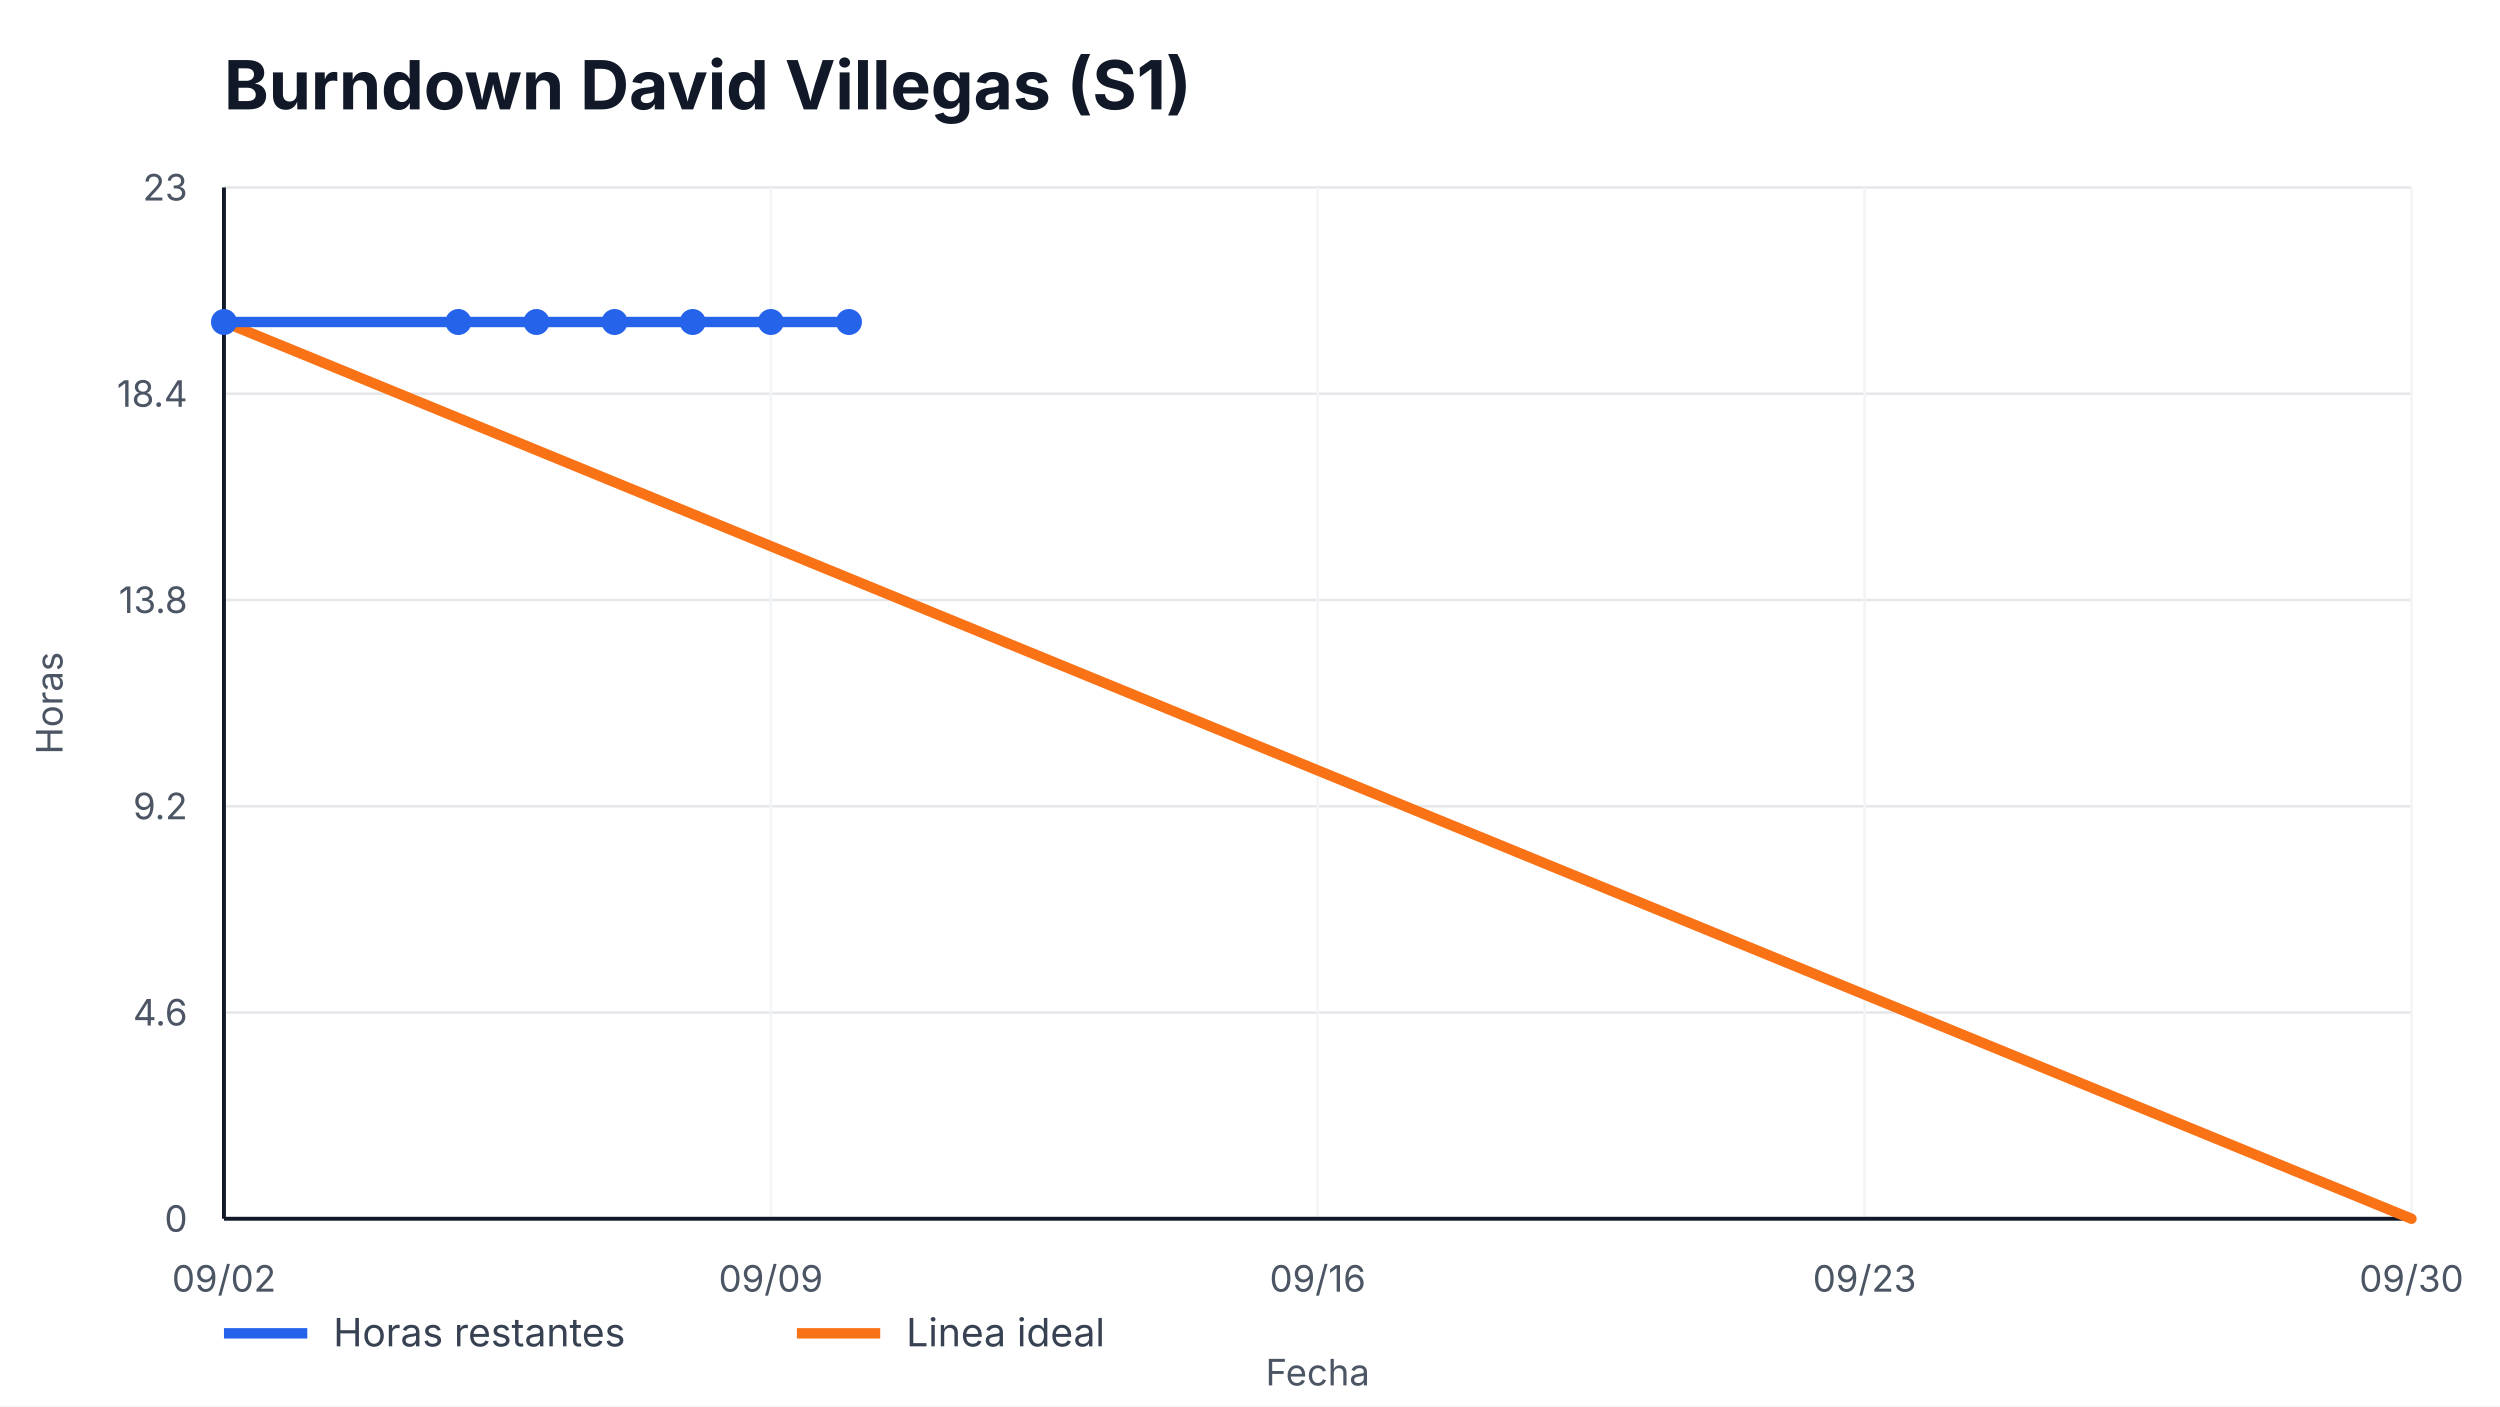
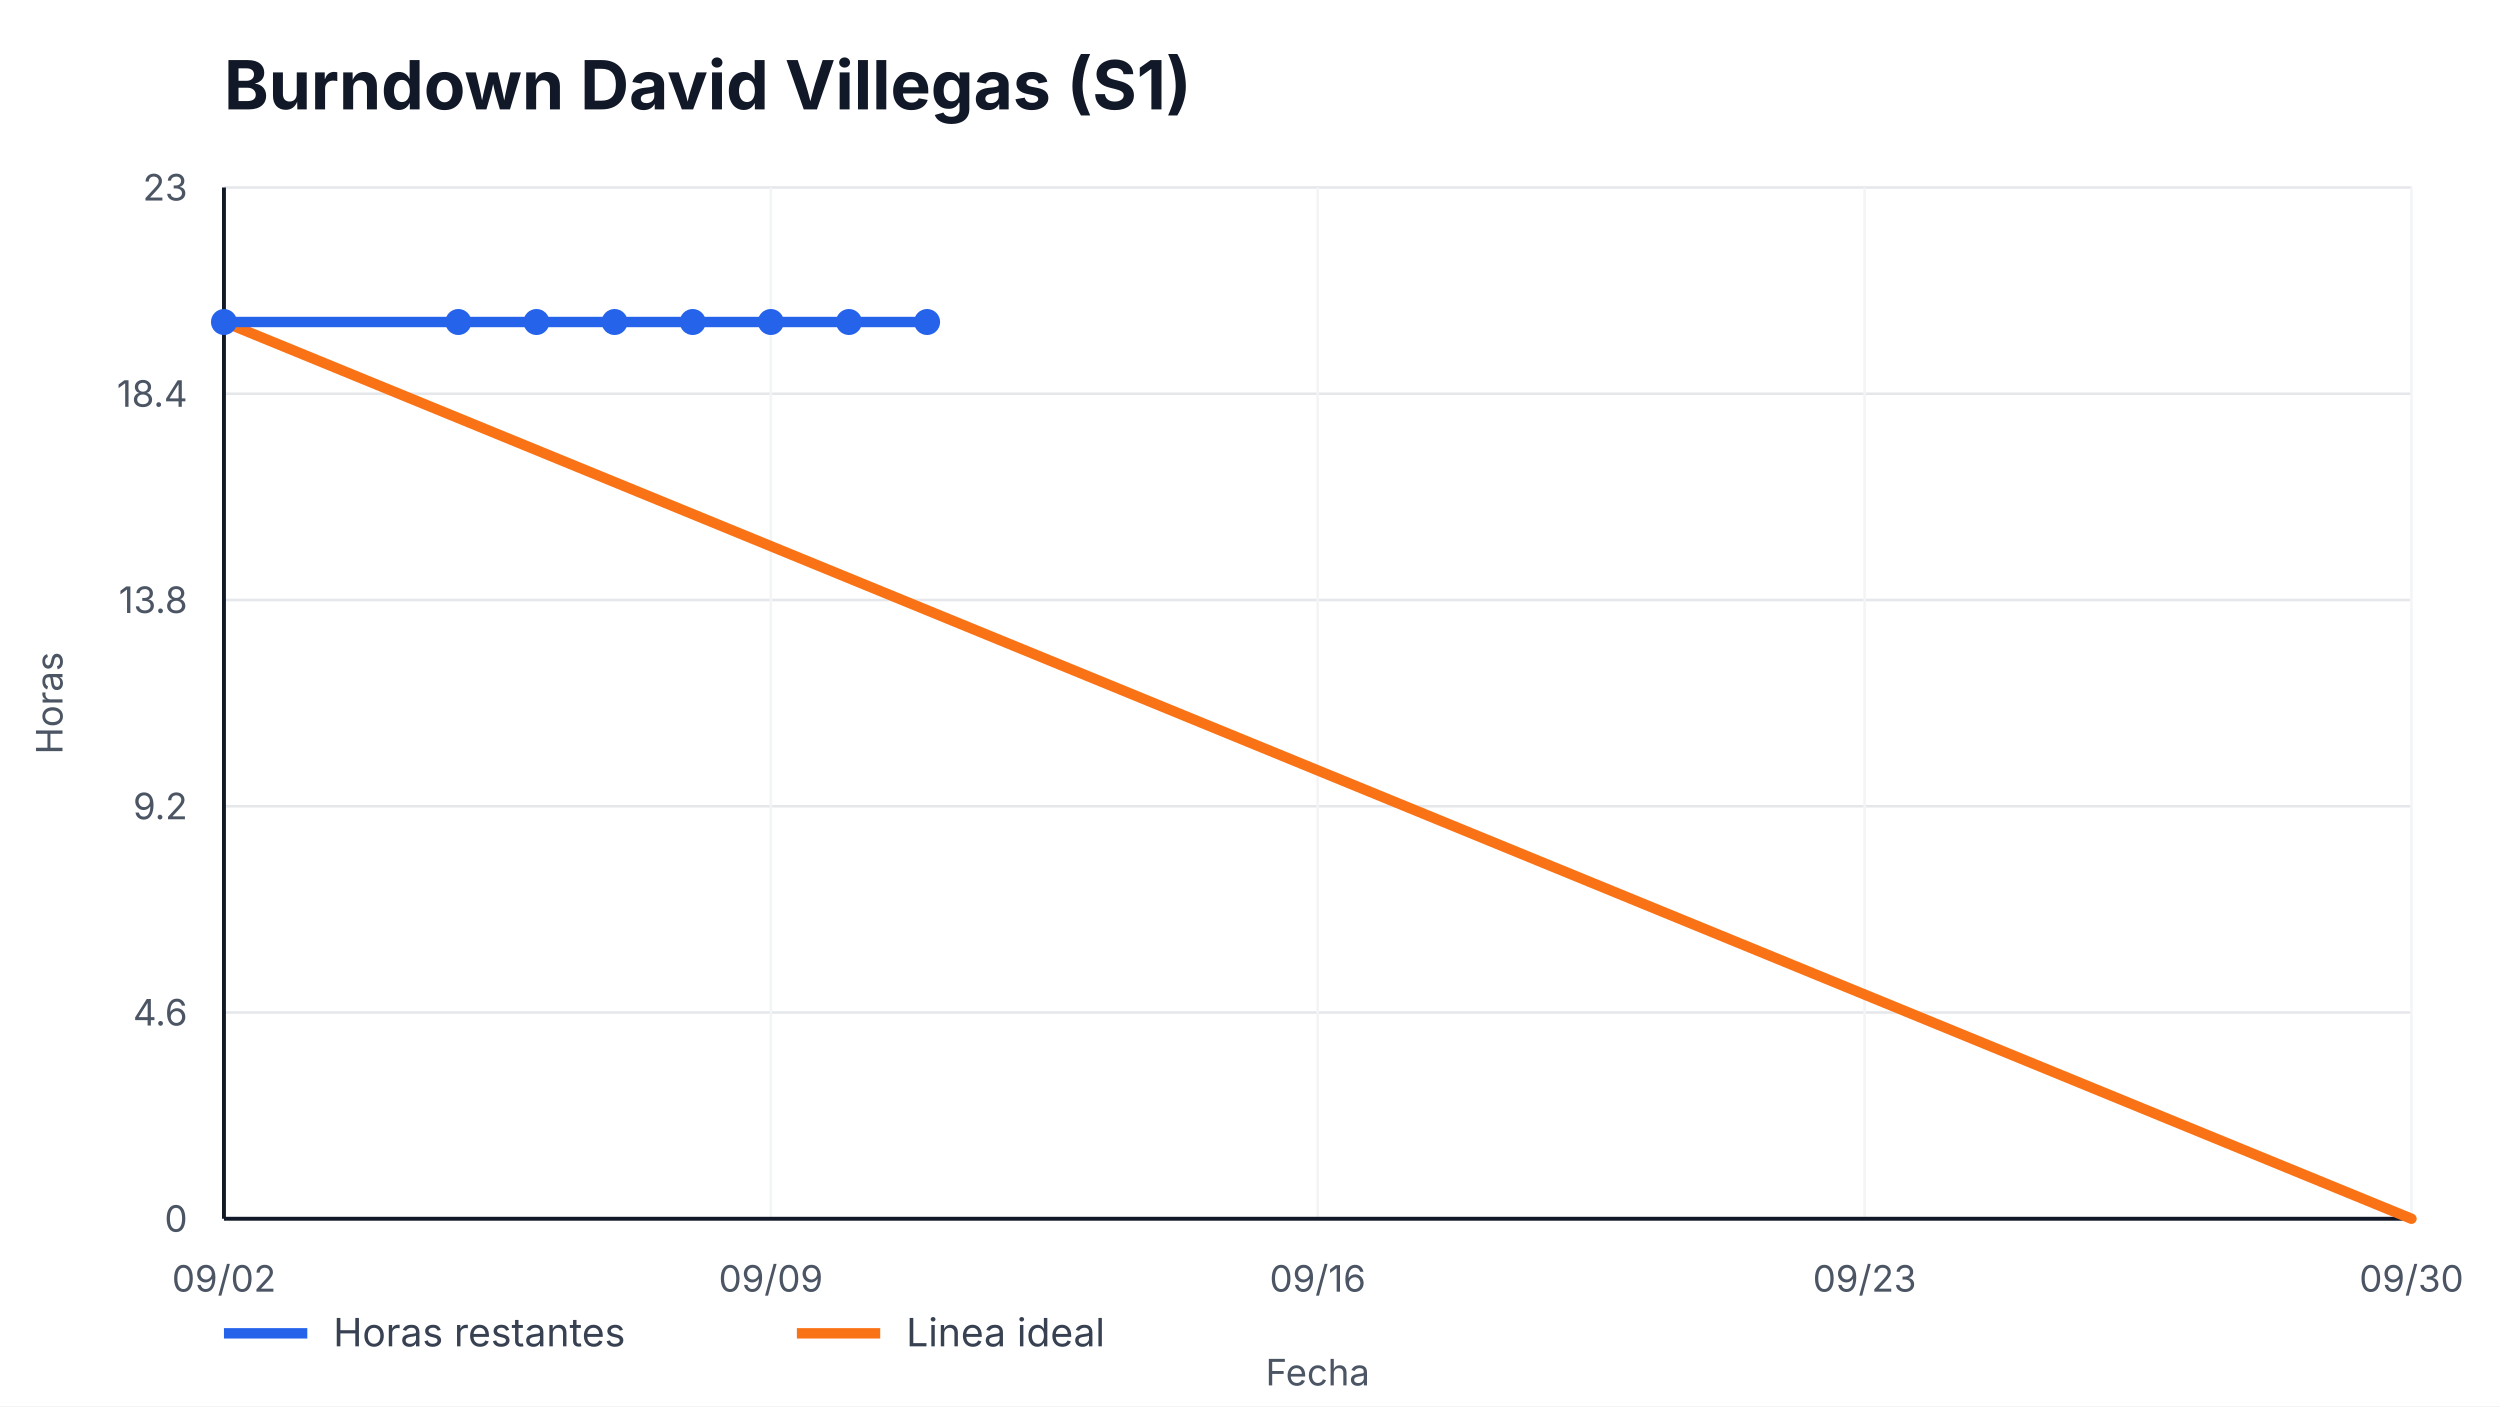
<svg xmlns="http://www.w3.org/2000/svg" width="960" height="540" viewBox="0 0 960 540" role="img" aria-label="Burndown David Villegas (S1)">
  <style>
    text { font-family: -apple-system, BlinkMacSystemFont, "Segoe UI", sans-serif; fill: #111827; }
    .title { font-size: 26px; font-weight: 700; }
    .axis { font-size: 14px; fill: #4b5563; }
    .legend { font-size: 15px; fill: #374151; }
    .overrun { font-size: 14px; font-weight: 700; fill: #b91c1c; }
  </style>
  <rect width="100%" height="100%" fill="#ffffff" />
  <text x="86" y="42" class="title">Burndown David Villegas (S1)</text>
  <g>
    <line x1="86" y1="468.00" x2="926" y2="468.00" stroke="#e5e7eb" />
    <line x1="86" y1="388.80" x2="926" y2="388.80" stroke="#e5e7eb" />
    <line x1="86" y1="309.60" x2="926" y2="309.60" stroke="#e5e7eb" />
    <line x1="86" y1="230.40" x2="926" y2="230.40" stroke="#e5e7eb" />
    <line x1="86" y1="151.20" x2="926" y2="151.20" stroke="#e5e7eb" />
    <line x1="86" y1="72.00" x2="926" y2="72.00" stroke="#e5e7eb" />
  </g>
  <g>
    <line x1="86.00" y1="72" x2="86.00" y2="468" stroke="#f3f4f6" />
    <text x="86.00" y="496" text-anchor="middle" class="axis">09/02</text>
    <line x1="296.00" y1="72" x2="296.00" y2="468" stroke="#f3f4f6" />
    <text x="296.00" y="496" text-anchor="middle" class="axis">09/09</text>
    <line x1="506.00" y1="72" x2="506.00" y2="468" stroke="#f3f4f6" />
    <text x="506.00" y="496" text-anchor="middle" class="axis">09/16</text>
    <line x1="716.00" y1="72" x2="716.00" y2="468" stroke="#f3f4f6" />
    <text x="716.00" y="496" text-anchor="middle" class="axis">09/23</text>
    <line x1="926.00" y1="72" x2="926.00" y2="468" stroke="#f3f4f6" />
    <text x="926.00" y="496" text-anchor="middle" class="axis">09/30</text>
  </g>
  <line x1="86" y1="468" x2="926" y2="468" stroke="#111827" stroke-width="1.5" />
  <line x1="86" y1="72" x2="86" y2="468" stroke="#111827" stroke-width="1.5" />
  <g>
    <text x="72" y="473.00" text-anchor="end" class="axis">0</text>
    <text x="72" y="393.80" text-anchor="end" class="axis">4.6</text>
    <text x="72" y="314.60" text-anchor="end" class="axis">9.2</text>
    <text x="72" y="235.40" text-anchor="end" class="axis">13.8</text>
    <text x="72" y="156.20" text-anchor="end" class="axis">18.4</text>
    <text x="72" y="77.00" text-anchor="end" class="axis">23</text>
  </g>
  <polyline points="86.00,123.65 926.00,468.00" fill="none" stroke="#f97316" stroke-width="4" stroke-linecap="round" />
-   <polyline points="86.00,123.65 176.00,123.65 206.00,123.65 236.00,123.65 266.00,123.65 296.00,123.65 326.00,123.65" fill="none" stroke="#2563eb" stroke-width="4" stroke-linecap="round" stroke-linejoin="round" />
+   <polyline points="86.00,123.65 176.00,123.65 206.00,123.65 236.00,123.65 266.00,123.65 296.00,123.65 326.00,123.65 356.00,123.65" fill="none" stroke="#2563eb" stroke-width="4" stroke-linecap="round" stroke-linejoin="round" />
  <g>
    <circle cx="86.00" cy="123.65" r="5" fill="#2563eb" />
    <circle cx="176.00" cy="123.65" r="5" fill="#2563eb" />
    <circle cx="206.00" cy="123.65" r="5" fill="#2563eb" />
    <circle cx="236.00" cy="123.65" r="5" fill="#2563eb" />
    <circle cx="266.00" cy="123.65" r="5" fill="#2563eb" />
    <circle cx="296.00" cy="123.65" r="5" fill="#2563eb" />
    <circle cx="326.00" cy="123.65" r="5" fill="#2563eb" />
+     <circle cx="356.00" cy="123.65" r="5" fill="#2563eb" />
  </g>
  <line x1="86" y1="512" x2="118" y2="512" stroke="#2563eb" stroke-width="4" />
  <text x="128" y="517" class="legend">Horas restantes</text>
  <line x1="306" y1="512" x2="338" y2="512" stroke="#f97316" stroke-width="4" />
  <text x="348" y="517" class="legend">Linea ideal</text>
  <text x="506.0" y="532" text-anchor="middle" class="axis">Fecha</text>
  <text x="24" y="270.0" transform="rotate(-90 24,270.0)" text-anchor="middle" class="axis">Horas</text>
</svg>
